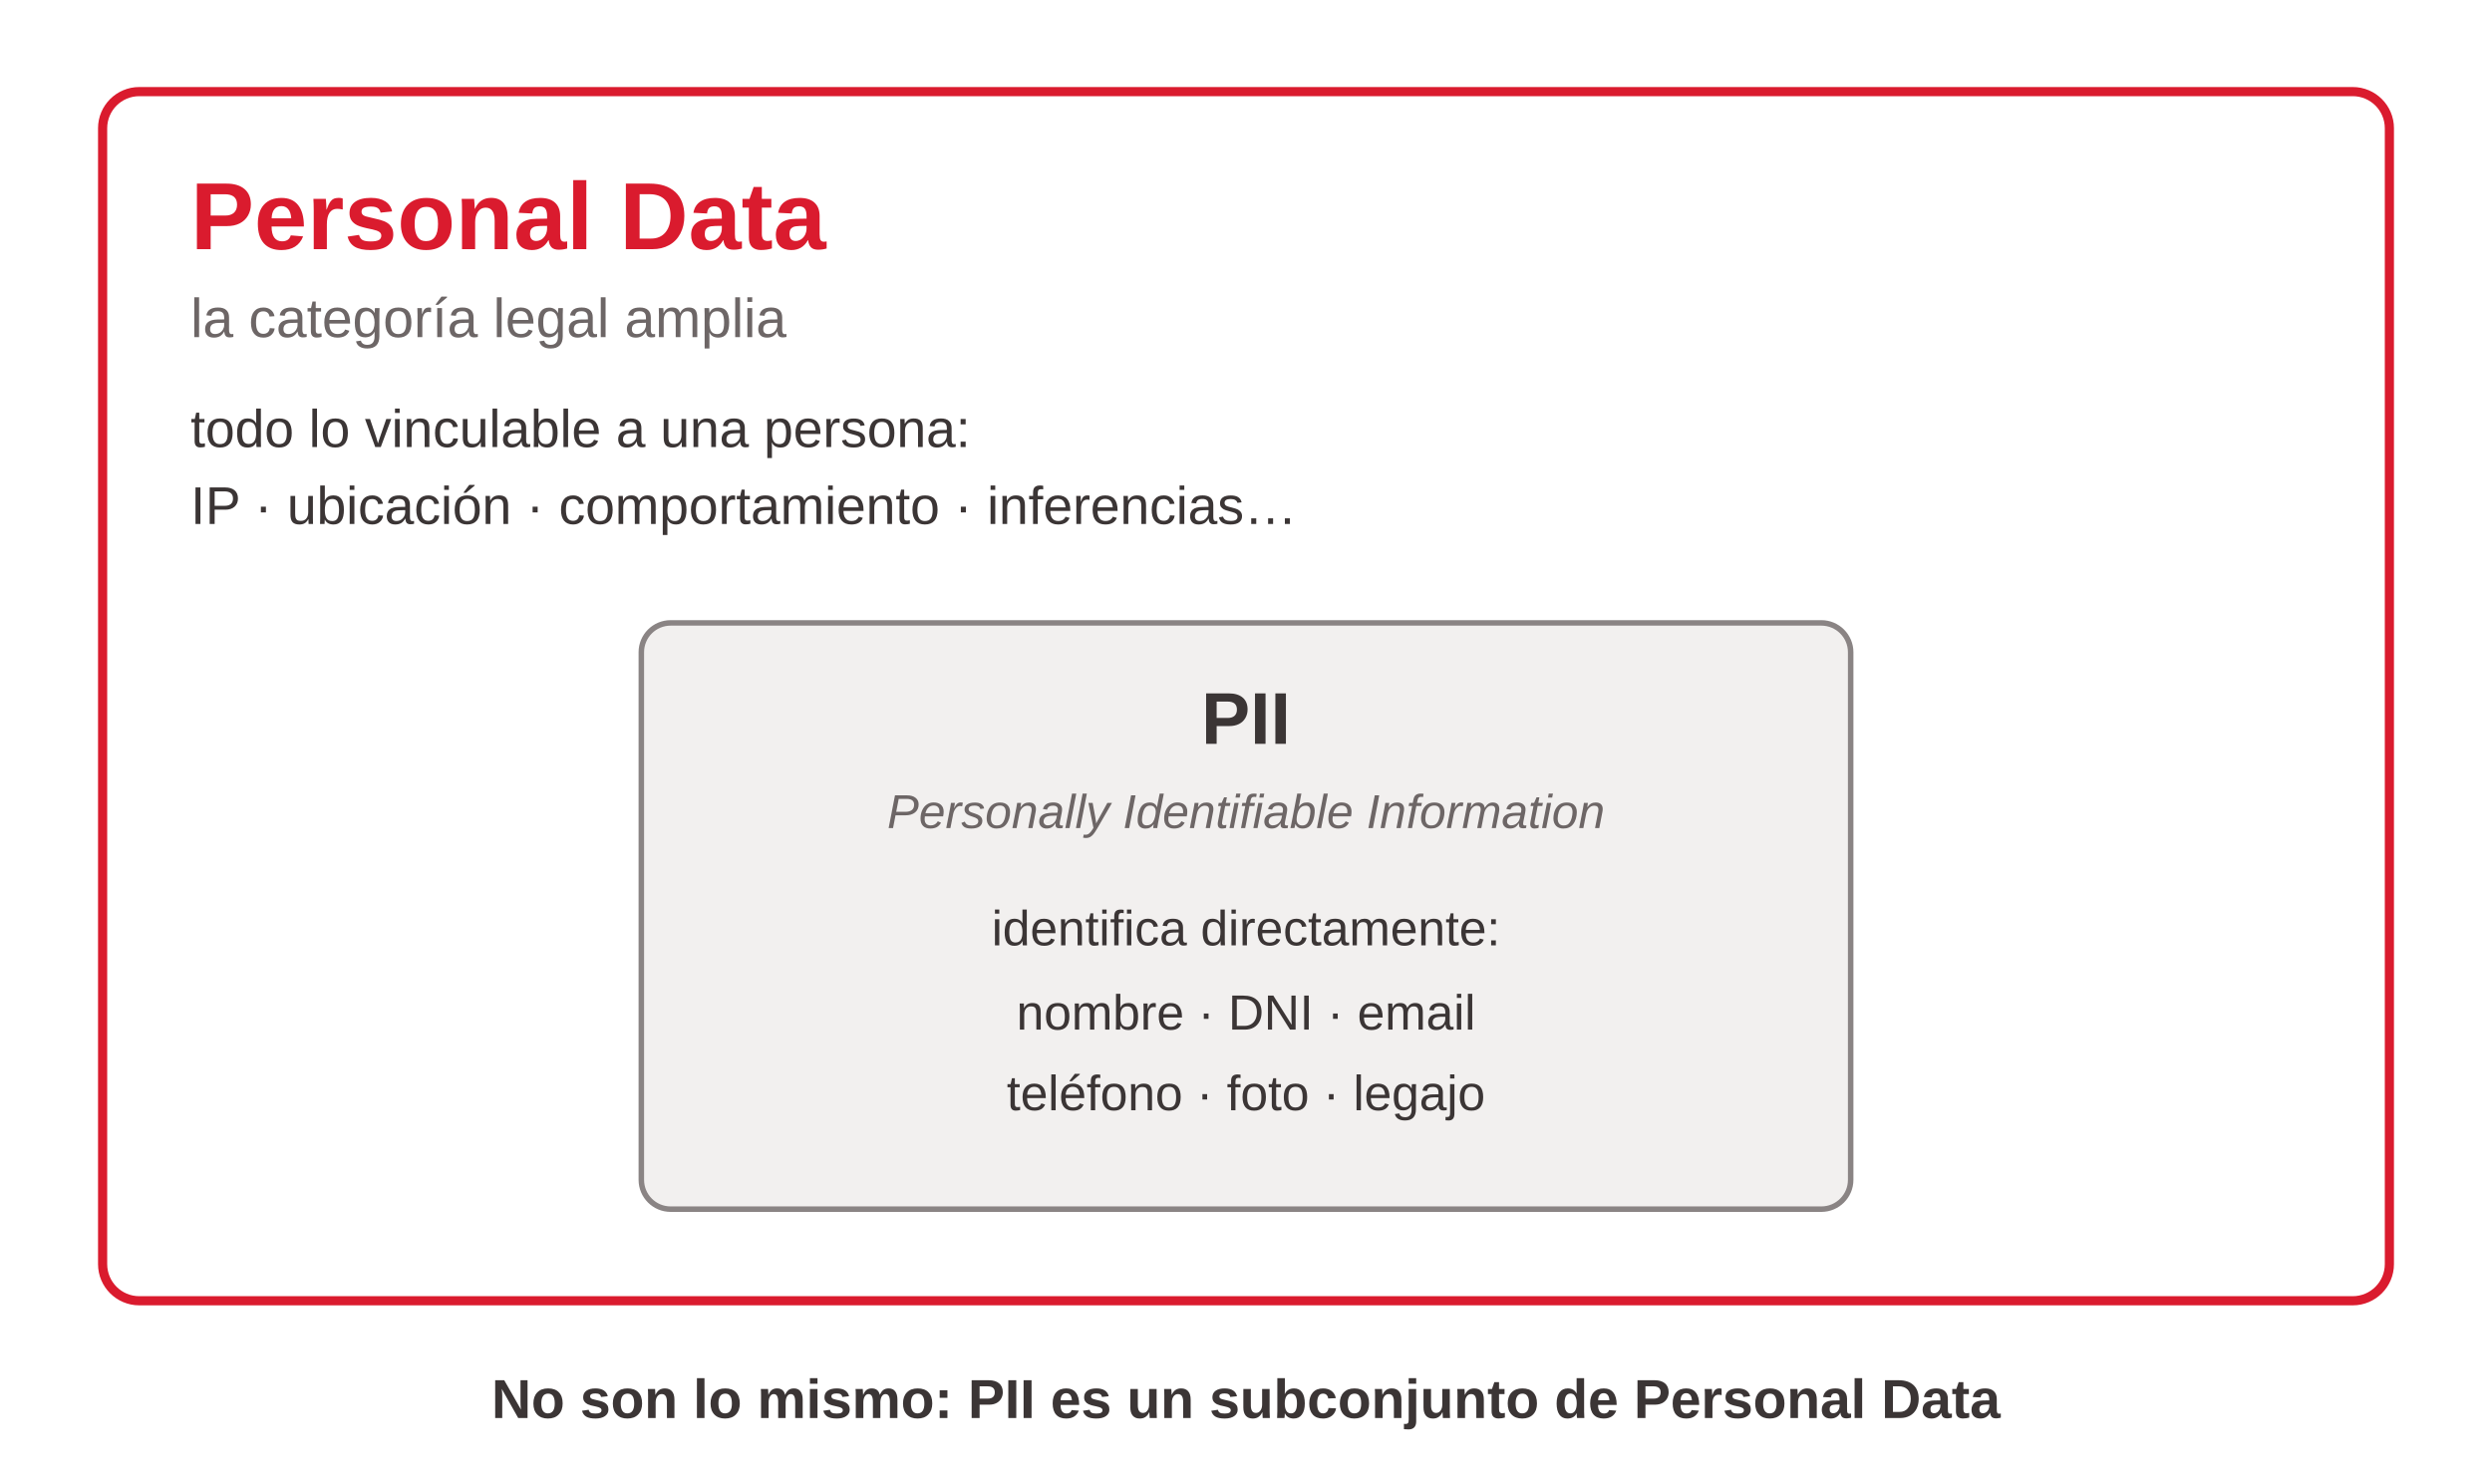
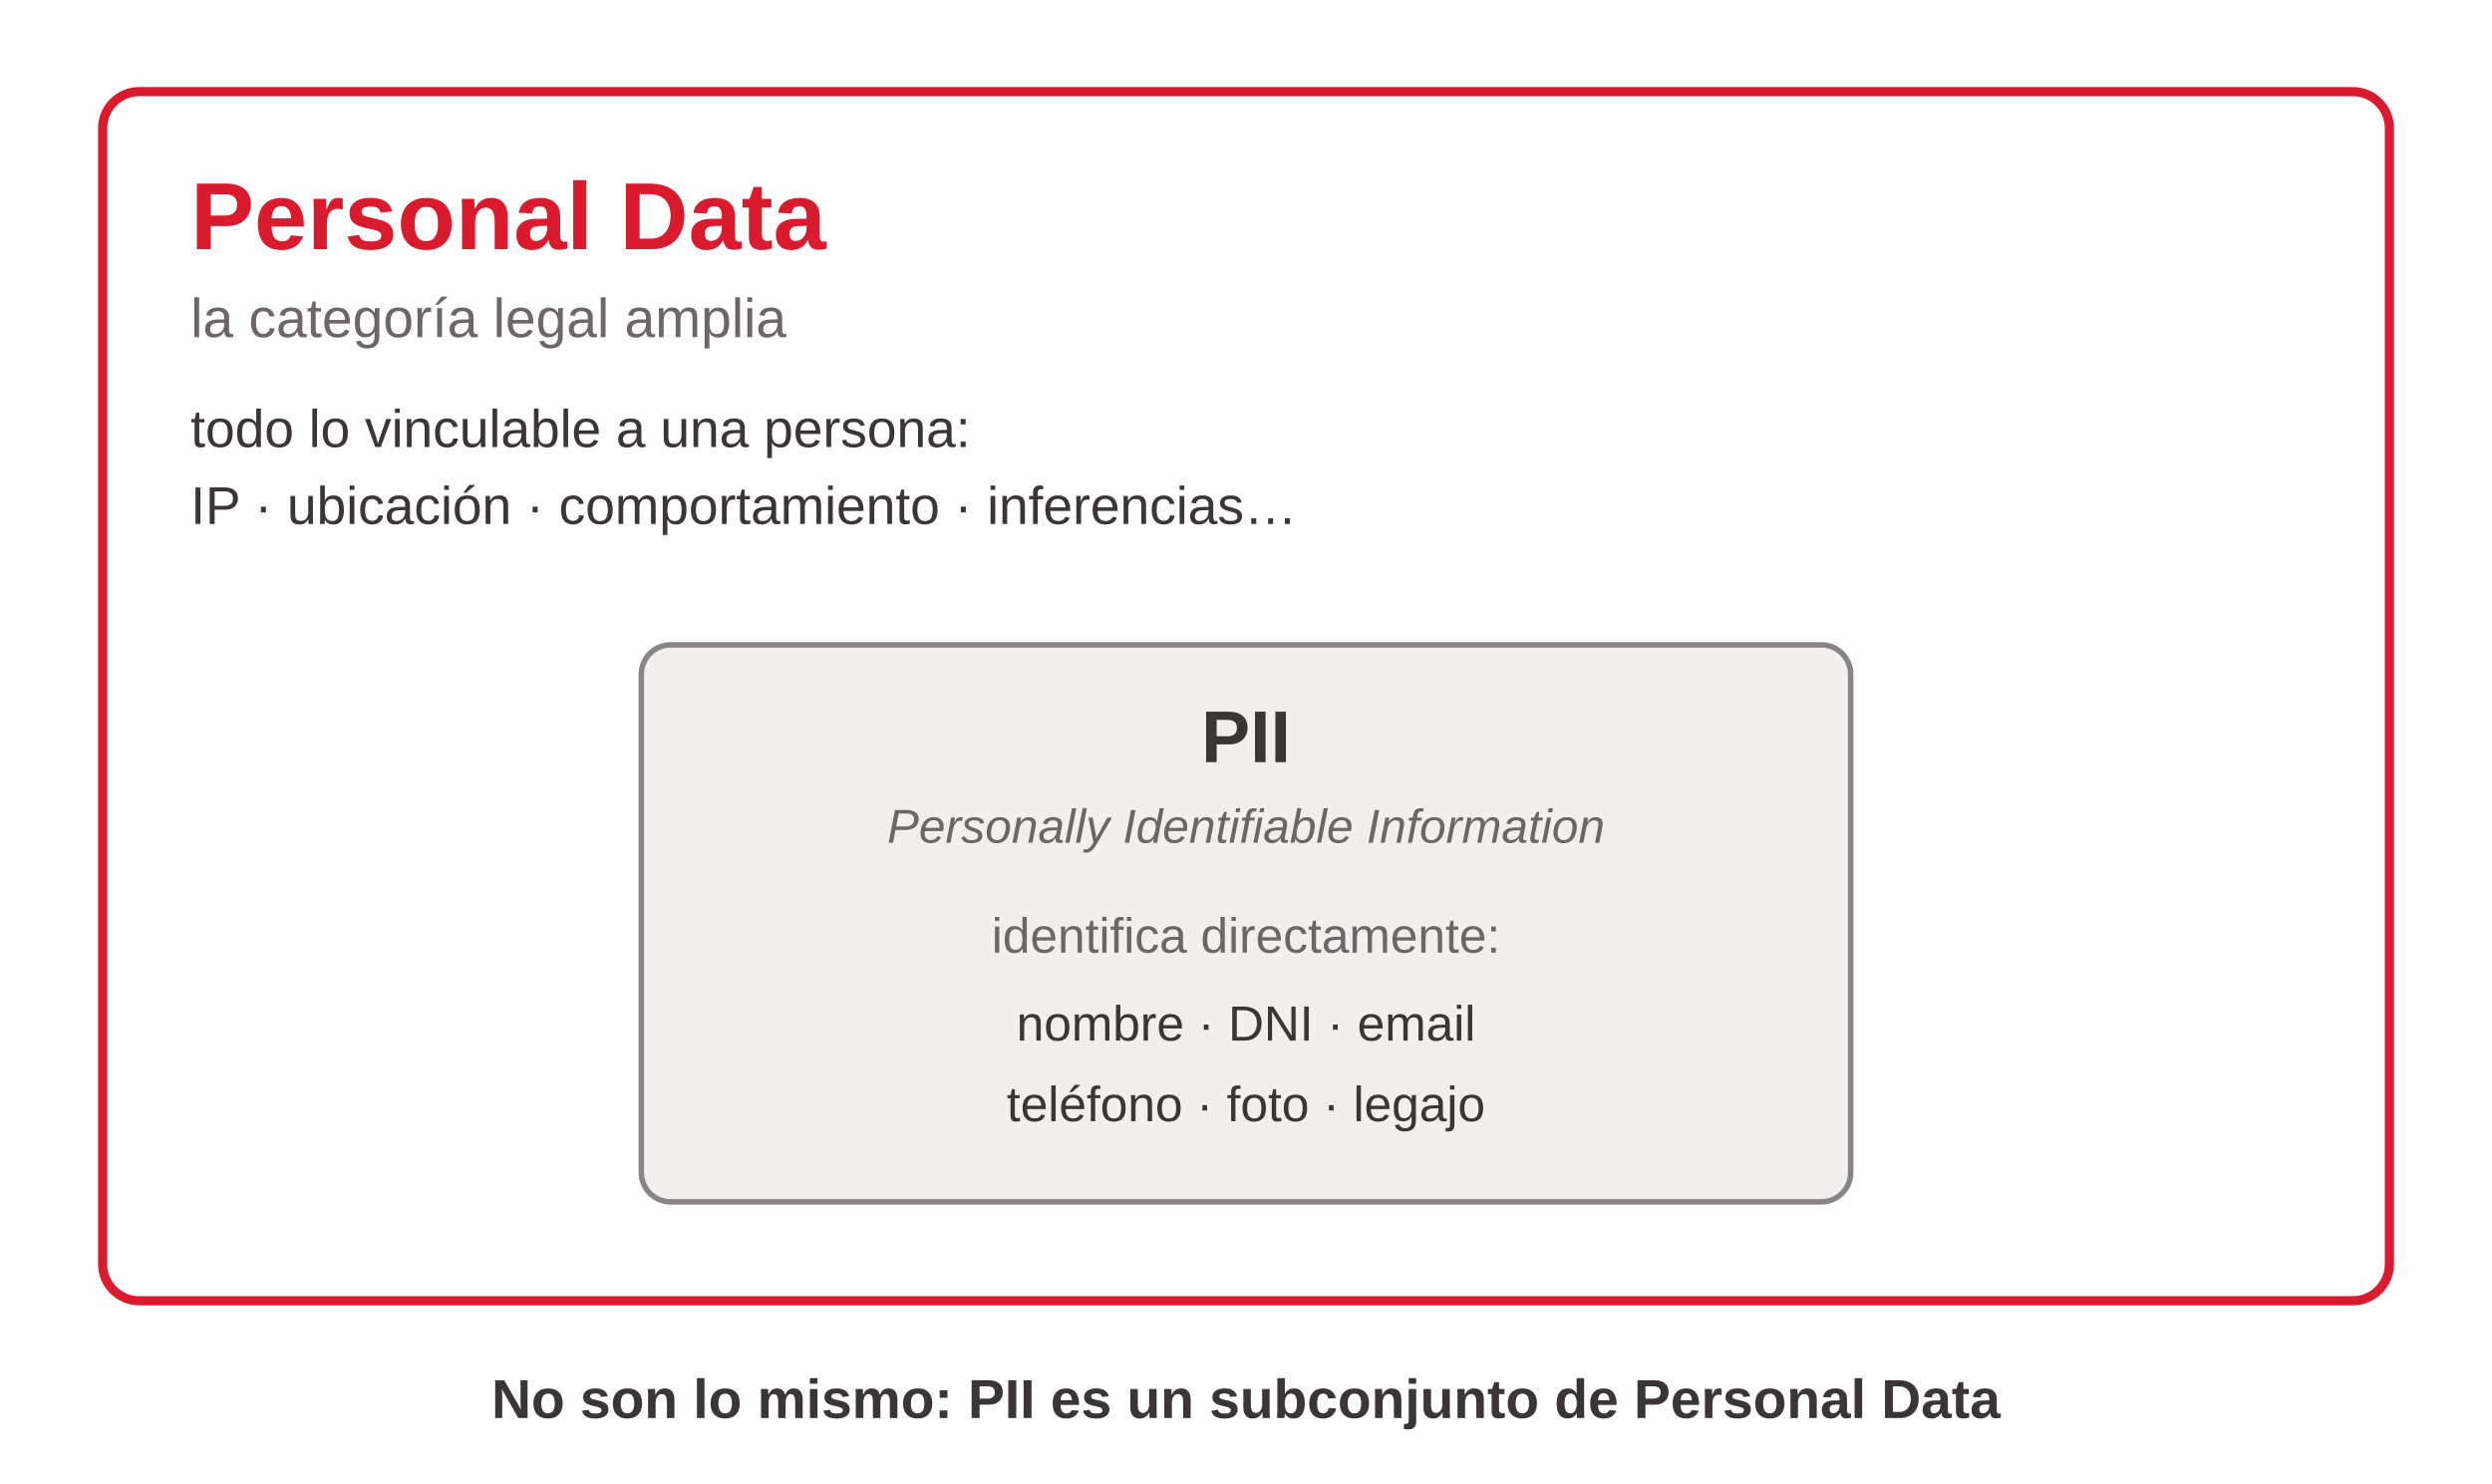
<svg xmlns="http://www.w3.org/2000/svg" viewBox="0 0 680 405" role="img">
  <rect x="0" y="0" width="680" height="405" fill="#ffffff" />
  <rect x="28" y="25" width="624" height="330" rx="10" fill="#ffffff" stroke="#DA1B2E" stroke-width="2.5" />
  <text x="52" y="68" font-family="Helvetica Neue, Arial, sans-serif" font-size="26" font-weight="700" fill="#DA1B2E">Personal Data</text>
  <text x="52" y="92" font-family="Helvetica Neue, Arial, sans-serif" font-size="15" fill="#6D6666">la categoría legal amplia</text>
  <text x="52" y="122" font-family="Helvetica Neue, Arial, sans-serif" font-size="14.5" fill="#3B3535">todo lo vinculable a una persona:</text>
  <text x="52" y="143" font-family="Helvetica Neue, Arial, sans-serif" font-size="14.5" fill="#3B3535">IP · ubicación · comportamiento · inferencias…</text>
-   <rect x="175" y="170" width="330" height="160" rx="8" fill="#F2F0EF" stroke="#8A8484" stroke-width="1.5" />
-   <text x="340" y="203" text-anchor="middle" font-family="Helvetica Neue, Arial, sans-serif" font-size="20" font-weight="700" fill="#3B3535">PII</text>
-   <text x="340" y="226" text-anchor="middle" font-family="Helvetica Neue, Arial, sans-serif" font-size="13" font-style="italic" fill="#6D6666">Personally Identifiable Information</text>
-   <text x="340" y="258" text-anchor="middle" font-family="Helvetica Neue, Arial, sans-serif" font-size="13.5" fill="#3B3535">identifica directamente:</text>
-   <text x="340" y="281" text-anchor="middle" font-family="Helvetica Neue, Arial, sans-serif" font-size="13.5" fill="#3B3535">nombre · DNI · email</text>
-   <text x="340" y="303" text-anchor="middle" font-family="Helvetica Neue, Arial, sans-serif" font-size="13.5" fill="#3B3535">teléfono · foto · legajo</text>
+   <rect x="175" y="176" width="330" height="152" rx="8" fill="#F2F0EF" stroke="#8A8484" stroke-width="1.5" />
+   <text x="340" y="208" text-anchor="middle" font-family="Helvetica Neue, Arial, sans-serif" font-size="20" font-weight="700" fill="#3B3535">PII</text>
+   <text x="340" y="230" text-anchor="middle" font-family="Helvetica Neue, Arial, sans-serif" font-size="13" font-style="italic" fill="#6D6666">Personally Identifiable Information</text>
+   <text x="340" y="260" text-anchor="middle" font-family="Helvetica Neue, Arial, sans-serif" font-size="13.5" fill="#6D6666">identifica directamente:</text>
+   <text x="340" y="284" text-anchor="middle" font-family="Helvetica Neue, Arial, sans-serif" font-size="13.5" fill="#3B3535">nombre · DNI · email</text>
+   <text x="340" y="306" text-anchor="middle" font-family="Helvetica Neue, Arial, sans-serif" font-size="13.5" fill="#3B3535">teléfono · foto · legajo</text>
  <text x="340" y="387" text-anchor="middle" font-family="Helvetica Neue, Arial, sans-serif" font-size="15" font-weight="700" fill="#3B3535">No son lo mismo: PII es un subconjunto de Personal Data</text>
</svg>
